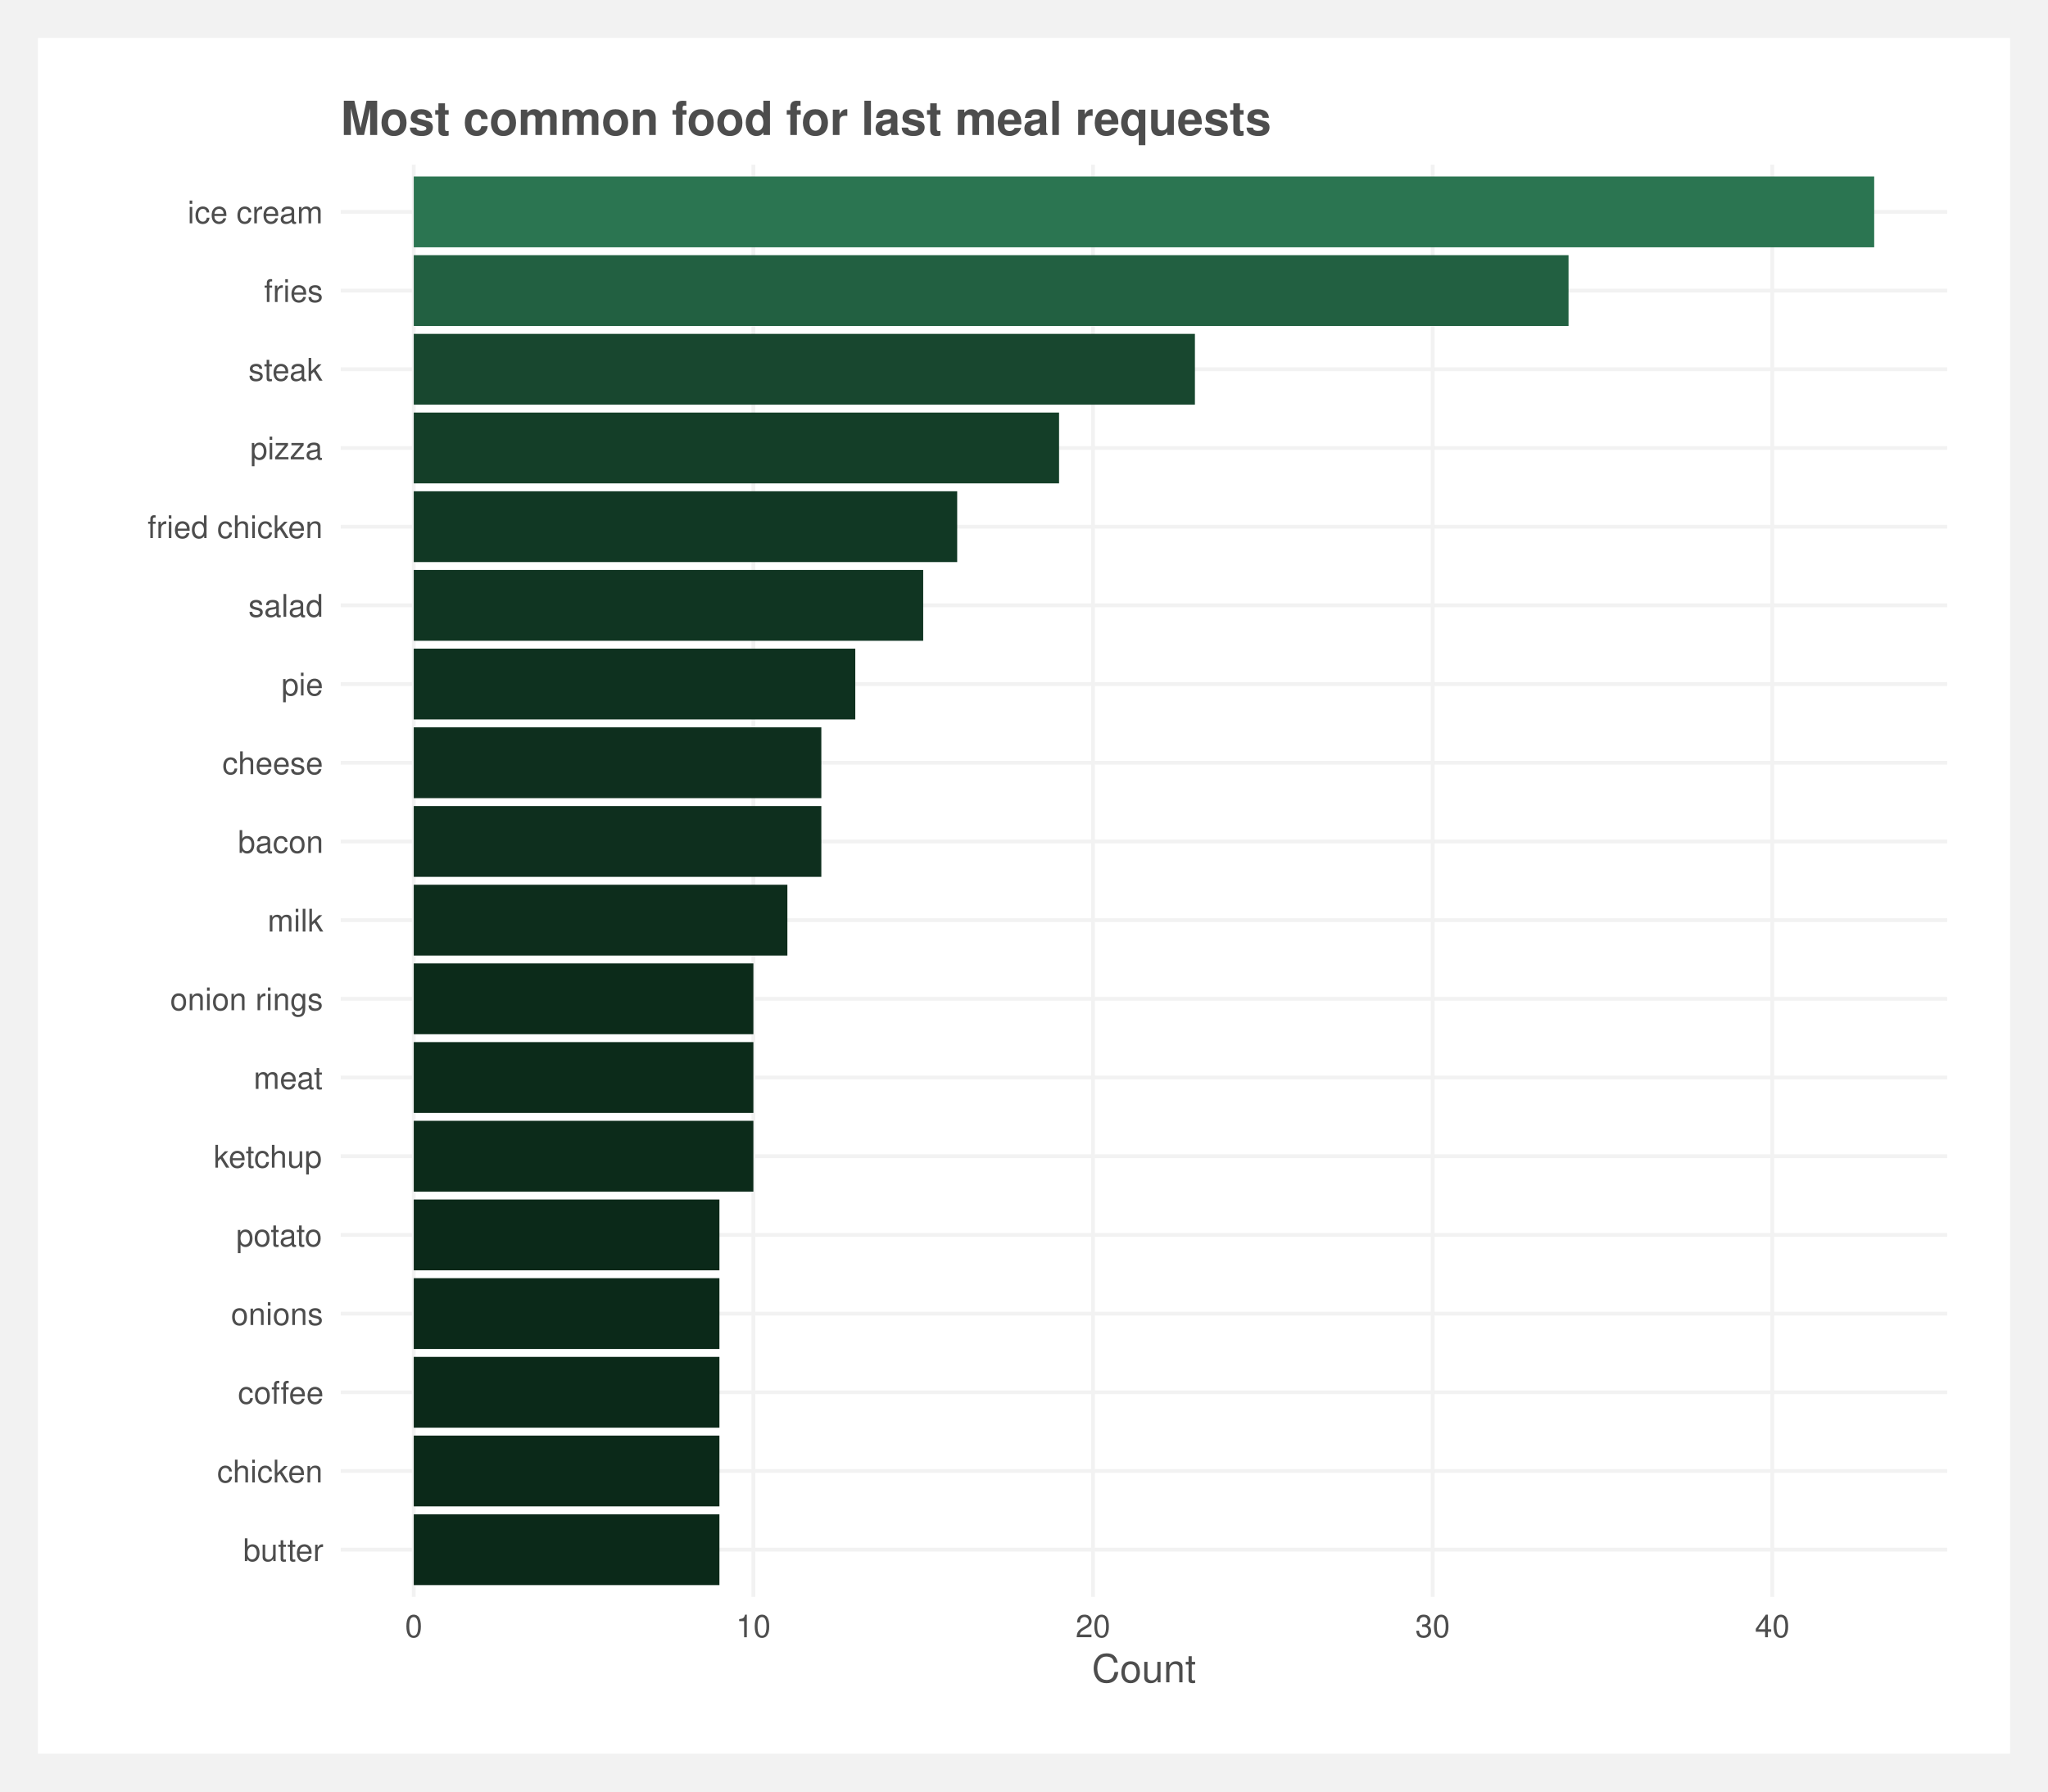
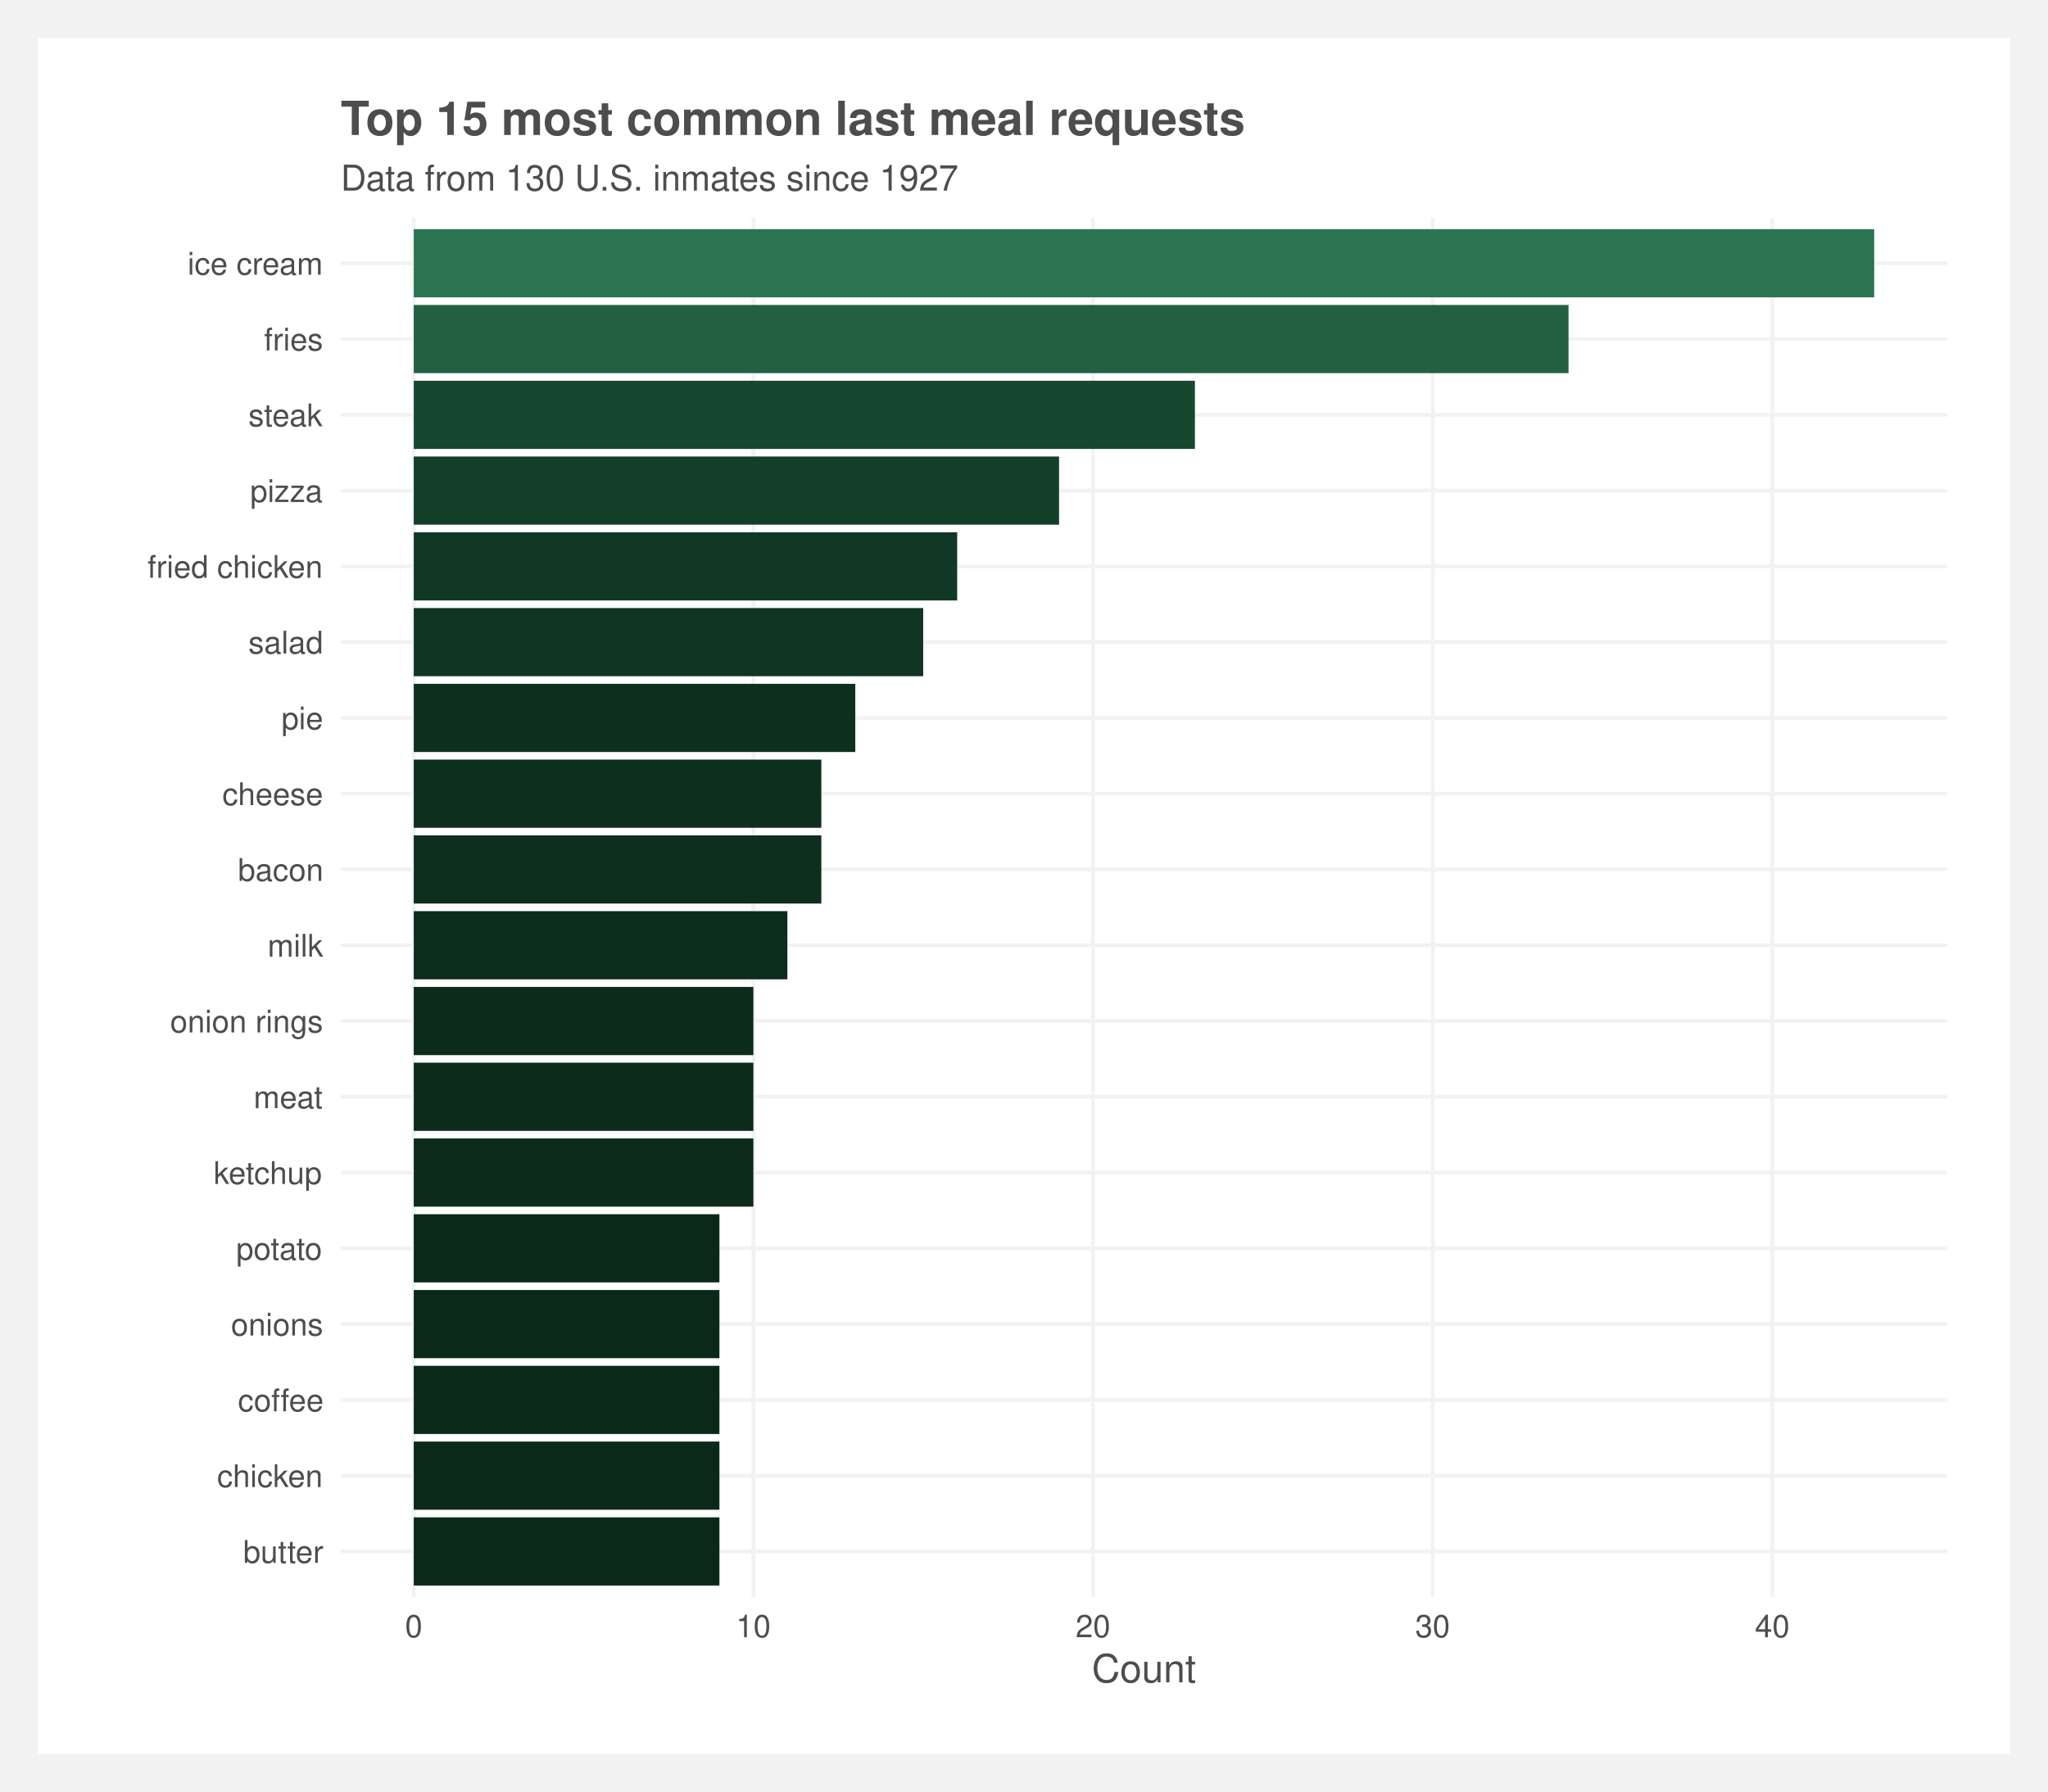
<svg xmlns="http://www.w3.org/2000/svg" viewBox="0 0 576.00 504.00">
  <defs>
    <style type="text/css">
    line, polyline, polygon, path, rect, circle {
      fill: none;
      stroke: #000000;
      stroke-linecap: round;
      stroke-linejoin: round;
      stroke-miterlimit: 10.00;
    }
  </style>
  </defs>
  <rect width="100%" height="100%" style="stroke: none; fill: #FFFFFF;" />
  <rect x="0.00" y="-0" width="576.00" height="504.00" style="stroke-width: 21.34; stroke: #F2F2F2;" />
  <defs>
-     <clipPath id="cpOTUuODN8NTQ3LjY1fDQ0OS4yM3w0Ni4zMw==">
-       <rect x="95.83" y="46.33" width="451.82" height="402.91" />
+     <clipPath id="cpOTUuODN8NTQ3LjY1fDQ0OS4yM3w2MS4yOA==">
+       <rect x="95.83" y="61.28" width="451.82" height="387.96" />
    </clipPath>
  </defs>
-   <rect x="95.83" y="46.33" width="451.82" height="402.91" style="stroke-width: 1.07; stroke: none;" clip-path="url(#cpOTUuODN8NTQ3LjY1fDQ0OS4yM3w0Ni4zMw==)" />
-   <polyline points="164.13,449.23 164.13,46.33 " style="stroke-width: 0.53; stroke: none; stroke-linecap: butt;" clip-path="url(#cpOTUuODN8NTQ3LjY1fDQ0OS4yM3w0Ni4zMw==)" />
-   <polyline points="259.65,449.23 259.65,46.33 " style="stroke-width: 0.53; stroke: none; stroke-linecap: butt;" clip-path="url(#cpOTUuODN8NTQ3LjY1fDQ0OS4yM3w0Ni4zMw==)" />
-   <polyline points="355.17,449.23 355.17,46.33 " style="stroke-width: 0.53; stroke: none; stroke-linecap: butt;" clip-path="url(#cpOTUuODN8NTQ3LjY1fDQ0OS4yM3w0Ni4zMw==)" />
-   <polyline points="450.70,449.23 450.70,46.33 " style="stroke-width: 0.53; stroke: none; stroke-linecap: butt;" clip-path="url(#cpOTUuODN8NTQ3LjY1fDQ0OS4yM3w0Ni4zMw==)" />
-   <polyline points="546.22,449.23 546.22,46.33 " style="stroke-width: 0.53; stroke: none; stroke-linecap: butt;" clip-path="url(#cpOTUuODN8NTQ3LjY1fDQ0OS4yM3w0Ni4zMw==)" />
-   <polyline points="95.83,435.95 547.65,435.95 " style="stroke-width: 1.07; stroke: #F2F2F2; stroke-linecap: butt;" clip-path="url(#cpOTUuODN8NTQ3LjY1fDQ0OS4yM3w0Ni4zMw==)" />
-   <polyline points="95.83,413.81 547.65,413.81 " style="stroke-width: 1.07; stroke: #F2F2F2; stroke-linecap: butt;" clip-path="url(#cpOTUuODN8NTQ3LjY1fDQ0OS4yM3w0Ni4zMw==)" />
-   <polyline points="95.83,391.67 547.65,391.67 " style="stroke-width: 1.07; stroke: #F2F2F2; stroke-linecap: butt;" clip-path="url(#cpOTUuODN8NTQ3LjY1fDQ0OS4yM3w0Ni4zMw==)" />
-   <polyline points="95.83,369.54 547.65,369.54 " style="stroke-width: 1.07; stroke: #F2F2F2; stroke-linecap: butt;" clip-path="url(#cpOTUuODN8NTQ3LjY1fDQ0OS4yM3w0Ni4zMw==)" />
-   <polyline points="95.83,347.40 547.65,347.40 " style="stroke-width: 1.07; stroke: #F2F2F2; stroke-linecap: butt;" clip-path="url(#cpOTUuODN8NTQ3LjY1fDQ0OS4yM3w0Ni4zMw==)" />
-   <polyline points="95.83,325.26 547.65,325.26 " style="stroke-width: 1.07; stroke: #F2F2F2; stroke-linecap: butt;" clip-path="url(#cpOTUuODN8NTQ3LjY1fDQ0OS4yM3w0Ni4zMw==)" />
-   <polyline points="95.83,303.12 547.65,303.12 " style="stroke-width: 1.07; stroke: #F2F2F2; stroke-linecap: butt;" clip-path="url(#cpOTUuODN8NTQ3LjY1fDQ0OS4yM3w0Ni4zMw==)" />
-   <polyline points="95.83,280.99 547.65,280.99 " style="stroke-width: 1.07; stroke: #F2F2F2; stroke-linecap: butt;" clip-path="url(#cpOTUuODN8NTQ3LjY1fDQ0OS4yM3w0Ni4zMw==)" />
-   <polyline points="95.83,258.85 547.65,258.85 " style="stroke-width: 1.07; stroke: #F2F2F2; stroke-linecap: butt;" clip-path="url(#cpOTUuODN8NTQ3LjY1fDQ0OS4yM3w0Ni4zMw==)" />
-   <polyline points="95.83,236.71 547.65,236.71 " style="stroke-width: 1.07; stroke: #F2F2F2; stroke-linecap: butt;" clip-path="url(#cpOTUuODN8NTQ3LjY1fDQ0OS4yM3w0Ni4zMw==)" />
-   <polyline points="95.83,214.57 547.65,214.57 " style="stroke-width: 1.07; stroke: #F2F2F2; stroke-linecap: butt;" clip-path="url(#cpOTUuODN8NTQ3LjY1fDQ0OS4yM3w0Ni4zMw==)" />
-   <polyline points="95.83,192.43 547.65,192.43 " style="stroke-width: 1.07; stroke: #F2F2F2; stroke-linecap: butt;" clip-path="url(#cpOTUuODN8NTQ3LjY1fDQ0OS4yM3w0Ni4zMw==)" />
-   <polyline points="95.83,170.30 547.65,170.30 " style="stroke-width: 1.07; stroke: #F2F2F2; stroke-linecap: butt;" clip-path="url(#cpOTUuODN8NTQ3LjY1fDQ0OS4yM3w0Ni4zMw==)" />
-   <polyline points="95.83,148.16 547.65,148.16 " style="stroke-width: 1.07; stroke: #F2F2F2; stroke-linecap: butt;" clip-path="url(#cpOTUuODN8NTQ3LjY1fDQ0OS4yM3w0Ni4zMw==)" />
-   <polyline points="95.83,126.02 547.65,126.02 " style="stroke-width: 1.07; stroke: #F2F2F2; stroke-linecap: butt;" clip-path="url(#cpOTUuODN8NTQ3LjY1fDQ0OS4yM3w0Ni4zMw==)" />
-   <polyline points="95.83,103.88 547.65,103.88 " style="stroke-width: 1.07; stroke: #F2F2F2; stroke-linecap: butt;" clip-path="url(#cpOTUuODN8NTQ3LjY1fDQ0OS4yM3w0Ni4zMw==)" />
-   <polyline points="95.83,81.75 547.65,81.75 " style="stroke-width: 1.07; stroke: #F2F2F2; stroke-linecap: butt;" clip-path="url(#cpOTUuODN8NTQ3LjY1fDQ0OS4yM3w0Ni4zMw==)" />
-   <polyline points="95.83,59.61 547.65,59.61 " style="stroke-width: 1.07; stroke: #F2F2F2; stroke-linecap: butt;" clip-path="url(#cpOTUuODN8NTQ3LjY1fDQ0OS4yM3w0Ni4zMw==)" />
-   <polyline points="116.37,449.23 116.37,46.33 " style="stroke-width: 1.07; stroke: #F2F2F2; stroke-linecap: butt;" clip-path="url(#cpOTUuODN8NTQ3LjY1fDQ0OS4yM3w0Ni4zMw==)" />
-   <polyline points="211.89,449.23 211.89,46.33 " style="stroke-width: 1.07; stroke: #F2F2F2; stroke-linecap: butt;" clip-path="url(#cpOTUuODN8NTQ3LjY1fDQ0OS4yM3w0Ni4zMw==)" />
-   <polyline points="307.41,449.23 307.41,46.33 " style="stroke-width: 1.07; stroke: #F2F2F2; stroke-linecap: butt;" clip-path="url(#cpOTUuODN8NTQ3LjY1fDQ0OS4yM3w0Ni4zMw==)" />
-   <polyline points="402.94,449.23 402.94,46.33 " style="stroke-width: 1.07; stroke: #F2F2F2; stroke-linecap: butt;" clip-path="url(#cpOTUuODN8NTQ3LjY1fDQ0OS4yM3w0Ni4zMw==)" />
-   <polyline points="498.46,449.23 498.46,46.33 " style="stroke-width: 1.07; stroke: #F2F2F2; stroke-linecap: butt;" clip-path="url(#cpOTUuODN8NTQ3LjY1fDQ0OS4yM3w0Ni4zMw==)" />
-   <rect x="116.37" y="425.99" width="85.97" height="19.92" style="stroke-width: 1.07; stroke: none; stroke-linecap: square; stroke-linejoin: miter; fill: #0B2919;" clip-path="url(#cpOTUuODN8NTQ3LjY1fDQ0OS4yM3w0Ni4zMw==)" />
-   <rect x="116.37" y="403.85" width="85.97" height="19.92" style="stroke-width: 1.07; stroke: none; stroke-linecap: square; stroke-linejoin: miter; fill: #0B2919;" clip-path="url(#cpOTUuODN8NTQ3LjY1fDQ0OS4yM3w0Ni4zMw==)" />
-   <rect x="116.37" y="381.71" width="85.97" height="19.92" style="stroke-width: 1.07; stroke: none; stroke-linecap: square; stroke-linejoin: miter; fill: #0B2919;" clip-path="url(#cpOTUuODN8NTQ3LjY1fDQ0OS4yM3w0Ni4zMw==)" />
-   <rect x="116.37" y="359.57" width="85.97" height="19.92" style="stroke-width: 1.07; stroke: none; stroke-linecap: square; stroke-linejoin: miter; fill: #0B2919;" clip-path="url(#cpOTUuODN8NTQ3LjY1fDQ0OS4yM3w0Ni4zMw==)" />
-   <rect x="116.37" y="337.44" width="85.97" height="19.92" style="stroke-width: 1.07; stroke: none; stroke-linecap: square; stroke-linejoin: miter; fill: #0B2919;" clip-path="url(#cpOTUuODN8NTQ3LjY1fDQ0OS4yM3w0Ni4zMw==)" />
-   <rect x="116.37" y="315.30" width="95.52" height="19.92" style="stroke-width: 1.07; stroke: none; stroke-linecap: square; stroke-linejoin: miter; fill: #0C2B1A;" clip-path="url(#cpOTUuODN8NTQ3LjY1fDQ0OS4yM3w0Ni4zMw==)" />
-   <rect x="116.37" y="293.16" width="95.52" height="19.92" style="stroke-width: 1.07; stroke: none; stroke-linecap: square; stroke-linejoin: miter; fill: #0C2B1A;" clip-path="url(#cpOTUuODN8NTQ3LjY1fDQ0OS4yM3w0Ni4zMw==)" />
-   <rect x="116.37" y="271.02" width="95.52" height="19.92" style="stroke-width: 1.07; stroke: none; stroke-linecap: square; stroke-linejoin: miter; fill: #0C2B1A;" clip-path="url(#cpOTUuODN8NTQ3LjY1fDQ0OS4yM3w0Ni4zMw==)" />
-   <rect x="116.37" y="248.89" width="105.08" height="19.92" style="stroke-width: 1.07; stroke: none; stroke-linecap: square; stroke-linejoin: miter; fill: #0D2D1C;" clip-path="url(#cpOTUuODN8NTQ3LjY1fDQ0OS4yM3w0Ni4zMw==)" />
-   <rect x="116.37" y="226.75" width="114.63" height="19.92" style="stroke-width: 1.07; stroke: none; stroke-linecap: square; stroke-linejoin: miter; fill: #0E2F1E;" clip-path="url(#cpOTUuODN8NTQ3LjY1fDQ0OS4yM3w0Ni4zMw==)" />
-   <rect x="116.37" y="204.61" width="114.63" height="19.92" style="stroke-width: 1.07; stroke: none; stroke-linecap: square; stroke-linejoin: miter; fill: #0E2F1E;" clip-path="url(#cpOTUuODN8NTQ3LjY1fDQ0OS4yM3w0Ni4zMw==)" />
-   <rect x="116.37" y="182.47" width="124.18" height="19.92" style="stroke-width: 1.07; stroke: none; stroke-linecap: square; stroke-linejoin: miter; fill: #0E311F;" clip-path="url(#cpOTUuODN8NTQ3LjY1fDQ0OS4yM3w0Ni4zMw==)" />
-   <rect x="116.37" y="160.34" width="143.28" height="19.92" style="stroke-width: 1.07; stroke: none; stroke-linecap: square; stroke-linejoin: miter; fill: #103522;" clip-path="url(#cpOTUuODN8NTQ3LjY1fDQ0OS4yM3w0Ni4zMw==)" />
-   <rect x="116.37" y="138.20" width="152.84" height="19.92" style="stroke-width: 1.07; stroke: none; stroke-linecap: square; stroke-linejoin: miter; fill: #113824;" clip-path="url(#cpOTUuODN8NTQ3LjY1fDQ0OS4yM3w0Ni4zMw==)" />
-   <rect x="116.37" y="116.06" width="181.49" height="19.92" style="stroke-width: 1.07; stroke: none; stroke-linecap: square; stroke-linejoin: miter; fill: #143E28;" clip-path="url(#cpOTUuODN8NTQ3LjY1fDQ0OS4yM3w0Ni4zMw==)" />
-   <rect x="116.37" y="93.92" width="219.70" height="19.92" style="stroke-width: 1.07; stroke: none; stroke-linecap: square; stroke-linejoin: miter; fill: #18472F;" clip-path="url(#cpOTUuODN8NTQ3LjY1fDQ0OS4yM3w0Ni4zMw==)" />
-   <rect x="116.37" y="71.78" width="324.78" height="19.92" style="stroke-width: 1.07; stroke: none; stroke-linecap: square; stroke-linejoin: miter; fill: #226041;" clip-path="url(#cpOTUuODN8NTQ3LjY1fDQ0OS4yM3w0Ni4zMw==)" />
-   <rect x="116.37" y="49.65" width="410.75" height="19.92" style="stroke-width: 1.07; stroke: none; stroke-linecap: square; stroke-linejoin: miter; fill: #2B7551;" clip-path="url(#cpOTUuODN8NTQ3LjY1fDQ0OS4yM3w0Ni4zMw==)" />
+   <rect x="95.83" y="61.28" width="451.82" height="387.96" style="stroke-width: 1.07; stroke: none;" clip-path="url(#cpOTUuODN8NTQ3LjY1fDQ0OS4yM3w2MS4yOA==)" />
+   <polyline points="164.13,449.23 164.13,61.28 " style="stroke-width: 0.53; stroke: none; stroke-linecap: butt;" clip-path="url(#cpOTUuODN8NTQ3LjY1fDQ0OS4yM3w2MS4yOA==)" />
+   <polyline points="259.65,449.23 259.65,61.28 " style="stroke-width: 0.53; stroke: none; stroke-linecap: butt;" clip-path="url(#cpOTUuODN8NTQ3LjY1fDQ0OS4yM3w2MS4yOA==)" />
+   <polyline points="355.17,449.23 355.17,61.28 " style="stroke-width: 0.53; stroke: none; stroke-linecap: butt;" clip-path="url(#cpOTUuODN8NTQ3LjY1fDQ0OS4yM3w2MS4yOA==)" />
+   <polyline points="450.70,449.23 450.70,61.28 " style="stroke-width: 0.53; stroke: none; stroke-linecap: butt;" clip-path="url(#cpOTUuODN8NTQ3LjY1fDQ0OS4yM3w2MS4yOA==)" />
+   <polyline points="546.22,449.23 546.22,61.28 " style="stroke-width: 0.53; stroke: none; stroke-linecap: butt;" clip-path="url(#cpOTUuODN8NTQ3LjY1fDQ0OS4yM3w2MS4yOA==)" />
+   <polyline points="95.83,436.44 547.65,436.44 " style="stroke-width: 1.07; stroke: #F2F2F2; stroke-linecap: butt;" clip-path="url(#cpOTUuODN8NTQ3LjY1fDQ0OS4yM3w2MS4yOA==)" />
+   <polyline points="95.83,415.13 547.65,415.13 " style="stroke-width: 1.07; stroke: #F2F2F2; stroke-linecap: butt;" clip-path="url(#cpOTUuODN8NTQ3LjY1fDQ0OS4yM3w2MS4yOA==)" />
+   <polyline points="95.83,393.81 547.65,393.81 " style="stroke-width: 1.07; stroke: #F2F2F2; stroke-linecap: butt;" clip-path="url(#cpOTUuODN8NTQ3LjY1fDQ0OS4yM3w2MS4yOA==)" />
+   <polyline points="95.83,372.49 547.65,372.49 " style="stroke-width: 1.07; stroke: #F2F2F2; stroke-linecap: butt;" clip-path="url(#cpOTUuODN8NTQ3LjY1fDQ0OS4yM3w2MS4yOA==)" />
+   <polyline points="95.83,351.18 547.65,351.18 " style="stroke-width: 1.07; stroke: #F2F2F2; stroke-linecap: butt;" clip-path="url(#cpOTUuODN8NTQ3LjY1fDQ0OS4yM3w2MS4yOA==)" />
+   <polyline points="95.83,329.86 547.65,329.86 " style="stroke-width: 1.07; stroke: #F2F2F2; stroke-linecap: butt;" clip-path="url(#cpOTUuODN8NTQ3LjY1fDQ0OS4yM3w2MS4yOA==)" />
+   <polyline points="95.83,308.54 547.65,308.54 " style="stroke-width: 1.07; stroke: #F2F2F2; stroke-linecap: butt;" clip-path="url(#cpOTUuODN8NTQ3LjY1fDQ0OS4yM3w2MS4yOA==)" />
+   <polyline points="95.83,287.23 547.65,287.23 " style="stroke-width: 1.07; stroke: #F2F2F2; stroke-linecap: butt;" clip-path="url(#cpOTUuODN8NTQ3LjY1fDQ0OS4yM3w2MS4yOA==)" />
+   <polyline points="95.83,265.91 547.65,265.91 " style="stroke-width: 1.07; stroke: #F2F2F2; stroke-linecap: butt;" clip-path="url(#cpOTUuODN8NTQ3LjY1fDQ0OS4yM3w2MS4yOA==)" />
+   <polyline points="95.83,244.60 547.65,244.60 " style="stroke-width: 1.07; stroke: #F2F2F2; stroke-linecap: butt;" clip-path="url(#cpOTUuODN8NTQ3LjY1fDQ0OS4yM3w2MS4yOA==)" />
+   <polyline points="95.83,223.28 547.65,223.28 " style="stroke-width: 1.07; stroke: #F2F2F2; stroke-linecap: butt;" clip-path="url(#cpOTUuODN8NTQ3LjY1fDQ0OS4yM3w2MS4yOA==)" />
+   <polyline points="95.83,201.96 547.65,201.96 " style="stroke-width: 1.07; stroke: #F2F2F2; stroke-linecap: butt;" clip-path="url(#cpOTUuODN8NTQ3LjY1fDQ0OS4yM3w2MS4yOA==)" />
+   <polyline points="95.83,180.65 547.65,180.65 " style="stroke-width: 1.07; stroke: #F2F2F2; stroke-linecap: butt;" clip-path="url(#cpOTUuODN8NTQ3LjY1fDQ0OS4yM3w2MS4yOA==)" />
+   <polyline points="95.83,159.33 547.65,159.33 " style="stroke-width: 1.07; stroke: #F2F2F2; stroke-linecap: butt;" clip-path="url(#cpOTUuODN8NTQ3LjY1fDQ0OS4yM3w2MS4yOA==)" />
+   <polyline points="95.83,138.01 547.65,138.01 " style="stroke-width: 1.07; stroke: #F2F2F2; stroke-linecap: butt;" clip-path="url(#cpOTUuODN8NTQ3LjY1fDQ0OS4yM3w2MS4yOA==)" />
+   <polyline points="95.83,116.70 547.65,116.70 " style="stroke-width: 1.07; stroke: #F2F2F2; stroke-linecap: butt;" clip-path="url(#cpOTUuODN8NTQ3LjY1fDQ0OS4yM3w2MS4yOA==)" />
+   <polyline points="95.83,95.38 547.65,95.38 " style="stroke-width: 1.07; stroke: #F2F2F2; stroke-linecap: butt;" clip-path="url(#cpOTUuODN8NTQ3LjY1fDQ0OS4yM3w2MS4yOA==)" />
+   <polyline points="95.83,74.07 547.65,74.07 " style="stroke-width: 1.07; stroke: #F2F2F2; stroke-linecap: butt;" clip-path="url(#cpOTUuODN8NTQ3LjY1fDQ0OS4yM3w2MS4yOA==)" />
+   <polyline points="116.37,449.23 116.37,61.28 " style="stroke-width: 1.07; stroke: #F2F2F2; stroke-linecap: butt;" clip-path="url(#cpOTUuODN8NTQ3LjY1fDQ0OS4yM3w2MS4yOA==)" />
+   <polyline points="211.89,449.23 211.89,61.28 " style="stroke-width: 1.07; stroke: #F2F2F2; stroke-linecap: butt;" clip-path="url(#cpOTUuODN8NTQ3LjY1fDQ0OS4yM3w2MS4yOA==)" />
+   <polyline points="307.41,449.23 307.41,61.28 " style="stroke-width: 1.07; stroke: #F2F2F2; stroke-linecap: butt;" clip-path="url(#cpOTUuODN8NTQ3LjY1fDQ0OS4yM3w2MS4yOA==)" />
+   <polyline points="402.94,449.23 402.94,61.28 " style="stroke-width: 1.07; stroke: #F2F2F2; stroke-linecap: butt;" clip-path="url(#cpOTUuODN8NTQ3LjY1fDQ0OS4yM3w2MS4yOA==)" />
+   <polyline points="498.46,449.23 498.46,61.28 " style="stroke-width: 1.07; stroke: #F2F2F2; stroke-linecap: butt;" clip-path="url(#cpOTUuODN8NTQ3LjY1fDQ0OS4yM3w2MS4yOA==)" />
+   <rect x="116.37" y="426.85" width="85.97" height="19.18" style="stroke-width: 1.07; stroke: none; stroke-linecap: square; stroke-linejoin: miter; fill: #0B2919;" clip-path="url(#cpOTUuODN8NTQ3LjY1fDQ0OS4yM3w2MS4yOA==)" />
+   <rect x="116.37" y="405.53" width="85.97" height="19.18" style="stroke-width: 1.07; stroke: none; stroke-linecap: square; stroke-linejoin: miter; fill: #0B2919;" clip-path="url(#cpOTUuODN8NTQ3LjY1fDQ0OS4yM3w2MS4yOA==)" />
+   <rect x="116.37" y="384.22" width="85.97" height="19.18" style="stroke-width: 1.07; stroke: none; stroke-linecap: square; stroke-linejoin: miter; fill: #0B2919;" clip-path="url(#cpOTUuODN8NTQ3LjY1fDQ0OS4yM3w2MS4yOA==)" />
+   <rect x="116.37" y="362.90" width="85.97" height="19.18" style="stroke-width: 1.07; stroke: none; stroke-linecap: square; stroke-linejoin: miter; fill: #0B2919;" clip-path="url(#cpOTUuODN8NTQ3LjY1fDQ0OS4yM3w2MS4yOA==)" />
+   <rect x="116.37" y="341.58" width="85.97" height="19.18" style="stroke-width: 1.07; stroke: none; stroke-linecap: square; stroke-linejoin: miter; fill: #0B2919;" clip-path="url(#cpOTUuODN8NTQ3LjY1fDQ0OS4yM3w2MS4yOA==)" />
+   <rect x="116.37" y="320.27" width="95.52" height="19.18" style="stroke-width: 1.07; stroke: none; stroke-linecap: square; stroke-linejoin: miter; fill: #0C2B1A;" clip-path="url(#cpOTUuODN8NTQ3LjY1fDQ0OS4yM3w2MS4yOA==)" />
+   <rect x="116.37" y="298.95" width="95.52" height="19.18" style="stroke-width: 1.07; stroke: none; stroke-linecap: square; stroke-linejoin: miter; fill: #0C2B1A;" clip-path="url(#cpOTUuODN8NTQ3LjY1fDQ0OS4yM3w2MS4yOA==)" />
+   <rect x="116.37" y="277.64" width="95.52" height="19.18" style="stroke-width: 1.07; stroke: none; stroke-linecap: square; stroke-linejoin: miter; fill: #0C2B1A;" clip-path="url(#cpOTUuODN8NTQ3LjY1fDQ0OS4yM3w2MS4yOA==)" />
+   <rect x="116.37" y="256.32" width="105.08" height="19.18" style="stroke-width: 1.07; stroke: none; stroke-linecap: square; stroke-linejoin: miter; fill: #0D2D1C;" clip-path="url(#cpOTUuODN8NTQ3LjY1fDQ0OS4yM3w2MS4yOA==)" />
+   <rect x="116.37" y="235.00" width="114.63" height="19.18" style="stroke-width: 1.07; stroke: none; stroke-linecap: square; stroke-linejoin: miter; fill: #0E2F1E;" clip-path="url(#cpOTUuODN8NTQ3LjY1fDQ0OS4yM3w2MS4yOA==)" />
+   <rect x="116.37" y="213.69" width="114.63" height="19.18" style="stroke-width: 1.07; stroke: none; stroke-linecap: square; stroke-linejoin: miter; fill: #0E2F1E;" clip-path="url(#cpOTUuODN8NTQ3LjY1fDQ0OS4yM3w2MS4yOA==)" />
+   <rect x="116.37" y="192.37" width="124.18" height="19.18" style="stroke-width: 1.07; stroke: none; stroke-linecap: square; stroke-linejoin: miter; fill: #0E311F;" clip-path="url(#cpOTUuODN8NTQ3LjY1fDQ0OS4yM3w2MS4yOA==)" />
+   <rect x="116.37" y="171.05" width="143.28" height="19.18" style="stroke-width: 1.07; stroke: none; stroke-linecap: square; stroke-linejoin: miter; fill: #103522;" clip-path="url(#cpOTUuODN8NTQ3LjY1fDQ0OS4yM3w2MS4yOA==)" />
+   <rect x="116.37" y="149.74" width="152.84" height="19.18" style="stroke-width: 1.07; stroke: none; stroke-linecap: square; stroke-linejoin: miter; fill: #113824;" clip-path="url(#cpOTUuODN8NTQ3LjY1fDQ0OS4yM3w2MS4yOA==)" />
+   <rect x="116.37" y="128.42" width="181.49" height="19.18" style="stroke-width: 1.07; stroke: none; stroke-linecap: square; stroke-linejoin: miter; fill: #143E28;" clip-path="url(#cpOTUuODN8NTQ3LjY1fDQ0OS4yM3w2MS4yOA==)" />
+   <rect x="116.37" y="107.11" width="219.70" height="19.18" style="stroke-width: 1.07; stroke: none; stroke-linecap: square; stroke-linejoin: miter; fill: #18472F;" clip-path="url(#cpOTUuODN8NTQ3LjY1fDQ0OS4yM3w2MS4yOA==)" />
+   <rect x="116.37" y="85.79" width="324.78" height="19.18" style="stroke-width: 1.07; stroke: none; stroke-linecap: square; stroke-linejoin: miter; fill: #226041;" clip-path="url(#cpOTUuODN8NTQ3LjY1fDQ0OS4yM3w2MS4yOA==)" />
+   <rect x="116.37" y="64.47" width="410.75" height="19.18" style="stroke-width: 1.07; stroke: none; stroke-linecap: square; stroke-linejoin: miter; fill: #2B7551;" clip-path="url(#cpOTUuODN8NTQ3LjY1fDQ0OS4yM3w2MS4yOA==)" />
  <defs>
    <clipPath id="cpMC4wMHw1NzYuMDB8NTA0LjAwfDAuMDA=">
      <rect x="0.00" y="0.00" width="576.00" height="504.00" />
    </clipPath>
  </defs>
  <g clip-path="url(#cpMC4wMHw1NzYuMDB8NTA0LjAwfDAuMDA=)">
-     <text x="68.40" y="439.16" style="font-size: 8.80px; fill: #4D4D4D; font-family: Helvetica;" textLength="22.50px" lengthAdjust="spacingAndGlyphs">butter</text>
+     <text x="68.40" y="439.65" style="font-size: 8.80px; fill: #4D4D4D; font-family: Helvetica;" textLength="22.50px" lengthAdjust="spacingAndGlyphs">butter</text>
  </g>
  <g clip-path="url(#cpMC4wMHw1NzYuMDB8NTA0LjAwfDAuMDA=)">
-     <text x="61.07" y="417.02" style="font-size: 8.80px; fill: #4D4D4D; font-family: Helvetica;" textLength="29.83px" lengthAdjust="spacingAndGlyphs">chicken</text>
+     <text x="61.07" y="418.33" style="font-size: 8.80px; fill: #4D4D4D; font-family: Helvetica;" textLength="29.83px" lengthAdjust="spacingAndGlyphs">chicken</text>
  </g>
  <g clip-path="url(#cpMC4wMHw1NzYuMDB8NTA0LjAwfDAuMDA=)">
-     <text x="66.93" y="394.88" style="font-size: 8.80px; fill: #4D4D4D; font-family: Helvetica;" textLength="23.97px" lengthAdjust="spacingAndGlyphs">coffee</text>
+     <text x="66.93" y="397.02" style="font-size: 8.80px; fill: #4D4D4D; font-family: Helvetica;" textLength="23.97px" lengthAdjust="spacingAndGlyphs">coffee</text>
  </g>
  <g clip-path="url(#cpMC4wMHw1NzYuMDB8NTA0LjAwfDAuMDA=)">
-     <text x="64.97" y="372.74" style="font-size: 8.80px; fill: #4D4D4D; font-family: Helvetica;" textLength="25.92px" lengthAdjust="spacingAndGlyphs">onions</text>
+     <text x="64.97" y="375.70" style="font-size: 8.80px; fill: #4D4D4D; font-family: Helvetica;" textLength="25.92px" lengthAdjust="spacingAndGlyphs">onions</text>
  </g>
  <g clip-path="url(#cpMC4wMHw1NzYuMDB8NTA0LjAwfDAuMDA=)">
-     <text x="66.43" y="350.61" style="font-size: 8.80px; fill: #4D4D4D; font-family: Helvetica;" textLength="24.46px" lengthAdjust="spacingAndGlyphs">potato</text>
+     <text x="66.43" y="354.38" style="font-size: 8.80px; fill: #4D4D4D; font-family: Helvetica;" textLength="24.46px" lengthAdjust="spacingAndGlyphs">potato</text>
  </g>
  <g clip-path="url(#cpMC4wMHw1NzYuMDB8NTA0LjAwfDAuMDA=)">
-     <text x="60.08" y="328.47" style="font-size: 8.80px; fill: #4D4D4D; font-family: Helvetica;" textLength="30.82px" lengthAdjust="spacingAndGlyphs">ketchup</text>
+     <text x="60.08" y="333.07" style="font-size: 8.80px; fill: #4D4D4D; font-family: Helvetica;" textLength="30.82px" lengthAdjust="spacingAndGlyphs">ketchup</text>
  </g>
  <g clip-path="url(#cpMC4wMHw1NzYuMDB8NTA0LjAwfDAuMDA=)">
-     <text x="71.34" y="306.33" style="font-size: 8.80px; fill: #4D4D4D; font-family: Helvetica;" textLength="19.56px" lengthAdjust="spacingAndGlyphs">meat</text>
+     <text x="71.34" y="311.75" style="font-size: 8.80px; fill: #4D4D4D; font-family: Helvetica;" textLength="19.56px" lengthAdjust="spacingAndGlyphs">meat</text>
  </g>
  <g clip-path="url(#cpMC4wMHw1NzYuMDB8NTA0LjAwfDAuMDA=)">
-     <text x="47.86" y="284.19" style="font-size: 8.80px; fill: #4D4D4D; font-family: Helvetica;" textLength="43.04px" lengthAdjust="spacingAndGlyphs">onion rings</text>
+     <text x="47.86" y="290.44" style="font-size: 8.80px; fill: #4D4D4D; font-family: Helvetica;" textLength="43.04px" lengthAdjust="spacingAndGlyphs">onion rings</text>
  </g>
  <g clip-path="url(#cpMC4wMHw1NzYuMDB8NTA0LjAwfDAuMDA=)">
-     <text x="75.26" y="262.06" style="font-size: 8.80px; fill: #4D4D4D; font-family: Helvetica;" textLength="15.64px" lengthAdjust="spacingAndGlyphs">milk</text>
+     <text x="75.26" y="269.12" style="font-size: 8.80px; fill: #4D4D4D; font-family: Helvetica;" textLength="15.64px" lengthAdjust="spacingAndGlyphs">milk</text>
  </g>
  <g clip-path="url(#cpMC4wMHw1NzYuMDB8NTA0LjAwfDAuMDA=)">
-     <text x="66.93" y="239.92" style="font-size: 8.80px; fill: #4D4D4D; font-family: Helvetica;" textLength="23.97px" lengthAdjust="spacingAndGlyphs">bacon</text>
+     <text x="66.93" y="247.80" style="font-size: 8.80px; fill: #4D4D4D; font-family: Helvetica;" textLength="23.97px" lengthAdjust="spacingAndGlyphs">bacon</text>
  </g>
  <g clip-path="url(#cpMC4wMHw1NzYuMDB8NTA0LjAwfDAuMDA=)">
-     <text x="62.53" y="217.78" style="font-size: 8.80px; fill: #4D4D4D; font-family: Helvetica;" textLength="28.37px" lengthAdjust="spacingAndGlyphs">cheese</text>
+     <text x="62.53" y="226.49" style="font-size: 8.80px; fill: #4D4D4D; font-family: Helvetica;" textLength="28.37px" lengthAdjust="spacingAndGlyphs">cheese</text>
  </g>
  <g clip-path="url(#cpMC4wMHw1NzYuMDB8NTA0LjAwfDAuMDA=)">
-     <text x="79.16" y="195.64" style="font-size: 8.80px; fill: #4D4D4D; font-family: Helvetica;" textLength="11.74px" lengthAdjust="spacingAndGlyphs">pie</text>
+     <text x="79.16" y="205.17" style="font-size: 8.80px; fill: #4D4D4D; font-family: Helvetica;" textLength="11.74px" lengthAdjust="spacingAndGlyphs">pie</text>
  </g>
  <g clip-path="url(#cpMC4wMHw1NzYuMDB8NTA0LjAwfDAuMDA=)">
-     <text x="69.87" y="173.50" style="font-size: 8.80px; fill: #4D4D4D; font-family: Helvetica;" textLength="21.03px" lengthAdjust="spacingAndGlyphs">salad</text>
+     <text x="69.87" y="183.85" style="font-size: 8.80px; fill: #4D4D4D; font-family: Helvetica;" textLength="21.03px" lengthAdjust="spacingAndGlyphs">salad</text>
  </g>
  <g clip-path="url(#cpMC4wMHw1NzYuMDB8NTA0LjAwfDAuMDA=)">
-     <text x="41.50" y="151.37" style="font-size: 8.80px; fill: #4D4D4D; font-family: Helvetica;" textLength="49.39px" lengthAdjust="spacingAndGlyphs">fried chicken</text>
+     <text x="41.50" y="162.54" style="font-size: 8.80px; fill: #4D4D4D; font-family: Helvetica;" textLength="49.39px" lengthAdjust="spacingAndGlyphs">fried chicken</text>
  </g>
  <g clip-path="url(#cpMC4wMHw1NzYuMDB8NTA0LjAwfDAuMDA=)">
-     <text x="70.36" y="129.23" style="font-size: 8.80px; fill: #4D4D4D; font-family: Helvetica;" textLength="20.54px" lengthAdjust="spacingAndGlyphs">pizza</text>
+     <text x="70.36" y="141.22" style="font-size: 8.80px; fill: #4D4D4D; font-family: Helvetica;" textLength="20.54px" lengthAdjust="spacingAndGlyphs">pizza</text>
  </g>
  <g clip-path="url(#cpMC4wMHw1NzYuMDB8NTA0LjAwfDAuMDA=)">
-     <text x="69.87" y="107.09" style="font-size: 8.80px; fill: #4D4D4D; font-family: Helvetica;" textLength="21.03px" lengthAdjust="spacingAndGlyphs">steak</text>
+     <text x="69.87" y="119.91" style="font-size: 8.80px; fill: #4D4D4D; font-family: Helvetica;" textLength="21.03px" lengthAdjust="spacingAndGlyphs">steak</text>
  </g>
  <g clip-path="url(#cpMC4wMHw1NzYuMDB8NTA0LjAwfDAuMDA=)">
-     <text x="74.27" y="84.95" style="font-size: 8.80px; fill: #4D4D4D; font-family: Helvetica;" textLength="16.62px" lengthAdjust="spacingAndGlyphs">fries</text>
+     <text x="74.27" y="98.59" style="font-size: 8.80px; fill: #4D4D4D; font-family: Helvetica;" textLength="16.62px" lengthAdjust="spacingAndGlyphs">fries</text>
  </g>
  <g clip-path="url(#cpMC4wMHw1NzYuMDB8NTA0LjAwfDAuMDA=)">
-     <text x="52.76" y="62.82" style="font-size: 8.80px; fill: #4D4D4D; font-family: Helvetica;" textLength="38.14px" lengthAdjust="spacingAndGlyphs">ice cream</text>
+     <text x="52.76" y="77.27" style="font-size: 8.80px; fill: #4D4D4D; font-family: Helvetica;" textLength="38.14px" lengthAdjust="spacingAndGlyphs">ice cream</text>
  </g>
-   <polyline points="93.09,435.95 95.83,435.95 " style="stroke-width: 1.07; stroke: none; stroke-linecap: butt;" clip-path="url(#cpMC4wMHw1NzYuMDB8NTA0LjAwfDAuMDA=)" />
-   <polyline points="93.09,413.81 95.83,413.81 " style="stroke-width: 1.07; stroke: none; stroke-linecap: butt;" clip-path="url(#cpMC4wMHw1NzYuMDB8NTA0LjAwfDAuMDA=)" />
-   <polyline points="93.09,391.67 95.83,391.67 " style="stroke-width: 1.07; stroke: none; stroke-linecap: butt;" clip-path="url(#cpMC4wMHw1NzYuMDB8NTA0LjAwfDAuMDA=)" />
-   <polyline points="93.09,369.54 95.83,369.54 " style="stroke-width: 1.07; stroke: none; stroke-linecap: butt;" clip-path="url(#cpMC4wMHw1NzYuMDB8NTA0LjAwfDAuMDA=)" />
-   <polyline points="93.09,347.40 95.83,347.40 " style="stroke-width: 1.07; stroke: none; stroke-linecap: butt;" clip-path="url(#cpMC4wMHw1NzYuMDB8NTA0LjAwfDAuMDA=)" />
-   <polyline points="93.09,325.26 95.83,325.26 " style="stroke-width: 1.07; stroke: none; stroke-linecap: butt;" clip-path="url(#cpMC4wMHw1NzYuMDB8NTA0LjAwfDAuMDA=)" />
-   <polyline points="93.09,303.12 95.83,303.12 " style="stroke-width: 1.07; stroke: none; stroke-linecap: butt;" clip-path="url(#cpMC4wMHw1NzYuMDB8NTA0LjAwfDAuMDA=)" />
-   <polyline points="93.09,280.99 95.83,280.99 " style="stroke-width: 1.07; stroke: none; stroke-linecap: butt;" clip-path="url(#cpMC4wMHw1NzYuMDB8NTA0LjAwfDAuMDA=)" />
-   <polyline points="93.09,258.85 95.83,258.85 " style="stroke-width: 1.07; stroke: none; stroke-linecap: butt;" clip-path="url(#cpMC4wMHw1NzYuMDB8NTA0LjAwfDAuMDA=)" />
-   <polyline points="93.09,236.71 95.83,236.71 " style="stroke-width: 1.07; stroke: none; stroke-linecap: butt;" clip-path="url(#cpMC4wMHw1NzYuMDB8NTA0LjAwfDAuMDA=)" />
-   <polyline points="93.09,214.57 95.83,214.57 " style="stroke-width: 1.07; stroke: none; stroke-linecap: butt;" clip-path="url(#cpMC4wMHw1NzYuMDB8NTA0LjAwfDAuMDA=)" />
-   <polyline points="93.09,192.43 95.83,192.43 " style="stroke-width: 1.07; stroke: none; stroke-linecap: butt;" clip-path="url(#cpMC4wMHw1NzYuMDB8NTA0LjAwfDAuMDA=)" />
-   <polyline points="93.09,170.30 95.83,170.30 " style="stroke-width: 1.07; stroke: none; stroke-linecap: butt;" clip-path="url(#cpMC4wMHw1NzYuMDB8NTA0LjAwfDAuMDA=)" />
-   <polyline points="93.09,148.16 95.83,148.16 " style="stroke-width: 1.07; stroke: none; stroke-linecap: butt;" clip-path="url(#cpMC4wMHw1NzYuMDB8NTA0LjAwfDAuMDA=)" />
-   <polyline points="93.09,126.02 95.83,126.02 " style="stroke-width: 1.07; stroke: none; stroke-linecap: butt;" clip-path="url(#cpMC4wMHw1NzYuMDB8NTA0LjAwfDAuMDA=)" />
-   <polyline points="93.09,103.88 95.83,103.88 " style="stroke-width: 1.07; stroke: none; stroke-linecap: butt;" clip-path="url(#cpMC4wMHw1NzYuMDB8NTA0LjAwfDAuMDA=)" />
-   <polyline points="93.09,81.75 95.83,81.75 " style="stroke-width: 1.07; stroke: none; stroke-linecap: butt;" clip-path="url(#cpMC4wMHw1NzYuMDB8NTA0LjAwfDAuMDA=)" />
-   <polyline points="93.09,59.61 95.83,59.61 " style="stroke-width: 1.07; stroke: none; stroke-linecap: butt;" clip-path="url(#cpMC4wMHw1NzYuMDB8NTA0LjAwfDAuMDA=)" />
+   <polyline points="93.09,436.44 95.83,436.44 " style="stroke-width: 1.07; stroke: none; stroke-linecap: butt;" clip-path="url(#cpMC4wMHw1NzYuMDB8NTA0LjAwfDAuMDA=)" />
+   <polyline points="93.09,415.13 95.83,415.13 " style="stroke-width: 1.07; stroke: none; stroke-linecap: butt;" clip-path="url(#cpMC4wMHw1NzYuMDB8NTA0LjAwfDAuMDA=)" />
+   <polyline points="93.09,393.81 95.83,393.81 " style="stroke-width: 1.07; stroke: none; stroke-linecap: butt;" clip-path="url(#cpMC4wMHw1NzYuMDB8NTA0LjAwfDAuMDA=)" />
+   <polyline points="93.09,372.49 95.83,372.49 " style="stroke-width: 1.07; stroke: none; stroke-linecap: butt;" clip-path="url(#cpMC4wMHw1NzYuMDB8NTA0LjAwfDAuMDA=)" />
+   <polyline points="93.09,351.18 95.83,351.18 " style="stroke-width: 1.07; stroke: none; stroke-linecap: butt;" clip-path="url(#cpMC4wMHw1NzYuMDB8NTA0LjAwfDAuMDA=)" />
+   <polyline points="93.09,329.86 95.83,329.86 " style="stroke-width: 1.07; stroke: none; stroke-linecap: butt;" clip-path="url(#cpMC4wMHw1NzYuMDB8NTA0LjAwfDAuMDA=)" />
+   <polyline points="93.09,308.54 95.83,308.54 " style="stroke-width: 1.07; stroke: none; stroke-linecap: butt;" clip-path="url(#cpMC4wMHw1NzYuMDB8NTA0LjAwfDAuMDA=)" />
+   <polyline points="93.09,287.23 95.83,287.23 " style="stroke-width: 1.07; stroke: none; stroke-linecap: butt;" clip-path="url(#cpMC4wMHw1NzYuMDB8NTA0LjAwfDAuMDA=)" />
+   <polyline points="93.09,265.91 95.83,265.91 " style="stroke-width: 1.07; stroke: none; stroke-linecap: butt;" clip-path="url(#cpMC4wMHw1NzYuMDB8NTA0LjAwfDAuMDA=)" />
+   <polyline points="93.09,244.60 95.83,244.60 " style="stroke-width: 1.07; stroke: none; stroke-linecap: butt;" clip-path="url(#cpMC4wMHw1NzYuMDB8NTA0LjAwfDAuMDA=)" />
+   <polyline points="93.09,223.28 95.83,223.28 " style="stroke-width: 1.07; stroke: none; stroke-linecap: butt;" clip-path="url(#cpMC4wMHw1NzYuMDB8NTA0LjAwfDAuMDA=)" />
+   <polyline points="93.09,201.96 95.83,201.96 " style="stroke-width: 1.07; stroke: none; stroke-linecap: butt;" clip-path="url(#cpMC4wMHw1NzYuMDB8NTA0LjAwfDAuMDA=)" />
+   <polyline points="93.09,180.65 95.83,180.65 " style="stroke-width: 1.07; stroke: none; stroke-linecap: butt;" clip-path="url(#cpMC4wMHw1NzYuMDB8NTA0LjAwfDAuMDA=)" />
+   <polyline points="93.09,159.33 95.83,159.33 " style="stroke-width: 1.07; stroke: none; stroke-linecap: butt;" clip-path="url(#cpMC4wMHw1NzYuMDB8NTA0LjAwfDAuMDA=)" />
+   <polyline points="93.09,138.01 95.83,138.01 " style="stroke-width: 1.07; stroke: none; stroke-linecap: butt;" clip-path="url(#cpMC4wMHw1NzYuMDB8NTA0LjAwfDAuMDA=)" />
+   <polyline points="93.09,116.70 95.83,116.70 " style="stroke-width: 1.07; stroke: none; stroke-linecap: butt;" clip-path="url(#cpMC4wMHw1NzYuMDB8NTA0LjAwfDAuMDA=)" />
+   <polyline points="93.09,95.38 95.83,95.38 " style="stroke-width: 1.07; stroke: none; stroke-linecap: butt;" clip-path="url(#cpMC4wMHw1NzYuMDB8NTA0LjAwfDAuMDA=)" />
+   <polyline points="93.09,74.07 95.83,74.07 " style="stroke-width: 1.07; stroke: none; stroke-linecap: butt;" clip-path="url(#cpMC4wMHw1NzYuMDB8NTA0LjAwfDAuMDA=)" />
  <polyline points="116.37,451.97 116.37,449.23 " style="stroke-width: 1.07; stroke: none; stroke-linecap: butt;" clip-path="url(#cpMC4wMHw1NzYuMDB8NTA0LjAwfDAuMDA=)" />
  <polyline points="211.89,451.97 211.89,449.23 " style="stroke-width: 1.07; stroke: none; stroke-linecap: butt;" clip-path="url(#cpMC4wMHw1NzYuMDB8NTA0LjAwfDAuMDA=)" />
  <polyline points="307.41,451.97 307.41,449.23 " style="stroke-width: 1.07; stroke: none; stroke-linecap: butt;" clip-path="url(#cpMC4wMHw1NzYuMDB8NTA0LjAwfDAuMDA=)" />
  <polyline points="402.94,451.97 402.94,449.23 " style="stroke-width: 1.07; stroke: none; stroke-linecap: butt;" clip-path="url(#cpMC4wMHw1NzYuMDB8NTA0LjAwfDAuMDA=)" />
  <polyline points="498.46,451.97 498.46,449.23 " style="stroke-width: 1.07; stroke: none; stroke-linecap: butt;" clip-path="url(#cpMC4wMHw1NzYuMDB8NTA0LjAwfDAuMDA=)" />
  <g clip-path="url(#cpMC4wMHw1NzYuMDB8NTA0LjAwfDAuMDA=)">
    <text x="113.92" y="460.58" style="font-size: 8.80px; fill: #4D4D4D; font-family: Helvetica;" textLength="4.89px" lengthAdjust="spacingAndGlyphs">0</text>
  </g>
  <g clip-path="url(#cpMC4wMHw1NzYuMDB8NTA0LjAwfDAuMDA=)">
    <text x="207.00" y="460.58" style="font-size: 8.80px; fill: #4D4D4D; font-family: Helvetica;" textLength="9.79px" lengthAdjust="spacingAndGlyphs">10</text>
  </g>
  <g clip-path="url(#cpMC4wMHw1NzYuMDB8NTA0LjAwfDAuMDA=)">
    <text x="302.52" y="460.58" style="font-size: 8.80px; fill: #4D4D4D; font-family: Helvetica;" textLength="9.79px" lengthAdjust="spacingAndGlyphs">20</text>
  </g>
  <g clip-path="url(#cpMC4wMHw1NzYuMDB8NTA0LjAwfDAuMDA=)">
    <text x="398.04" y="460.58" style="font-size: 8.80px; fill: #4D4D4D; font-family: Helvetica;" textLength="9.79px" lengthAdjust="spacingAndGlyphs">30</text>
  </g>
  <g clip-path="url(#cpMC4wMHw1NzYuMDB8NTA0LjAwfDAuMDA=)">
    <text x="493.57" y="460.58" style="font-size: 8.80px; fill: #4D4D4D; font-family: Helvetica;" textLength="9.79px" lengthAdjust="spacingAndGlyphs">40</text>
  </g>
  <g clip-path="url(#cpMC4wMHw1NzYuMDB8NTA0LjAwfDAuMDA=)">
    <text x="307.07" y="473.26" style="font-size: 11.00px; fill: #4D4D4D; font-family: Helvetica;" textLength="29.35px" lengthAdjust="spacingAndGlyphs">Count</text>
  </g>
  <g clip-path="url(#cpMC4wMHw1NzYuMDB8NTA0LjAwfDAuMDA=)">
-     <text x="95.83" y="37.97" style="font-size: 13.20px; font-weight: bold; fill: #4D4D4D; font-family: Helvetica;" textLength="261.85px" lengthAdjust="spacingAndGlyphs">Most common food for last meal requests</text>
+     <text x="95.83" y="53.62" style="font-size: 10.00px; fill: #4D4D4D; font-family: Helvetica;" textLength="174.52px" lengthAdjust="spacingAndGlyphs">Data from 130 U.S. inmates since 1927</text>
+   </g>
+   <g clip-path="url(#cpMC4wMHw1NzYuMDB8NTA0LjAwfDAuMDA=)">
+     <text x="95.83" y="37.97" style="font-size: 13.20px; font-weight: bold; fill: #4D4D4D; font-family: Helvetica;" textLength="255.27px" lengthAdjust="spacingAndGlyphs">Top 15 most common last meal requests</text>
  </g>
</svg>
